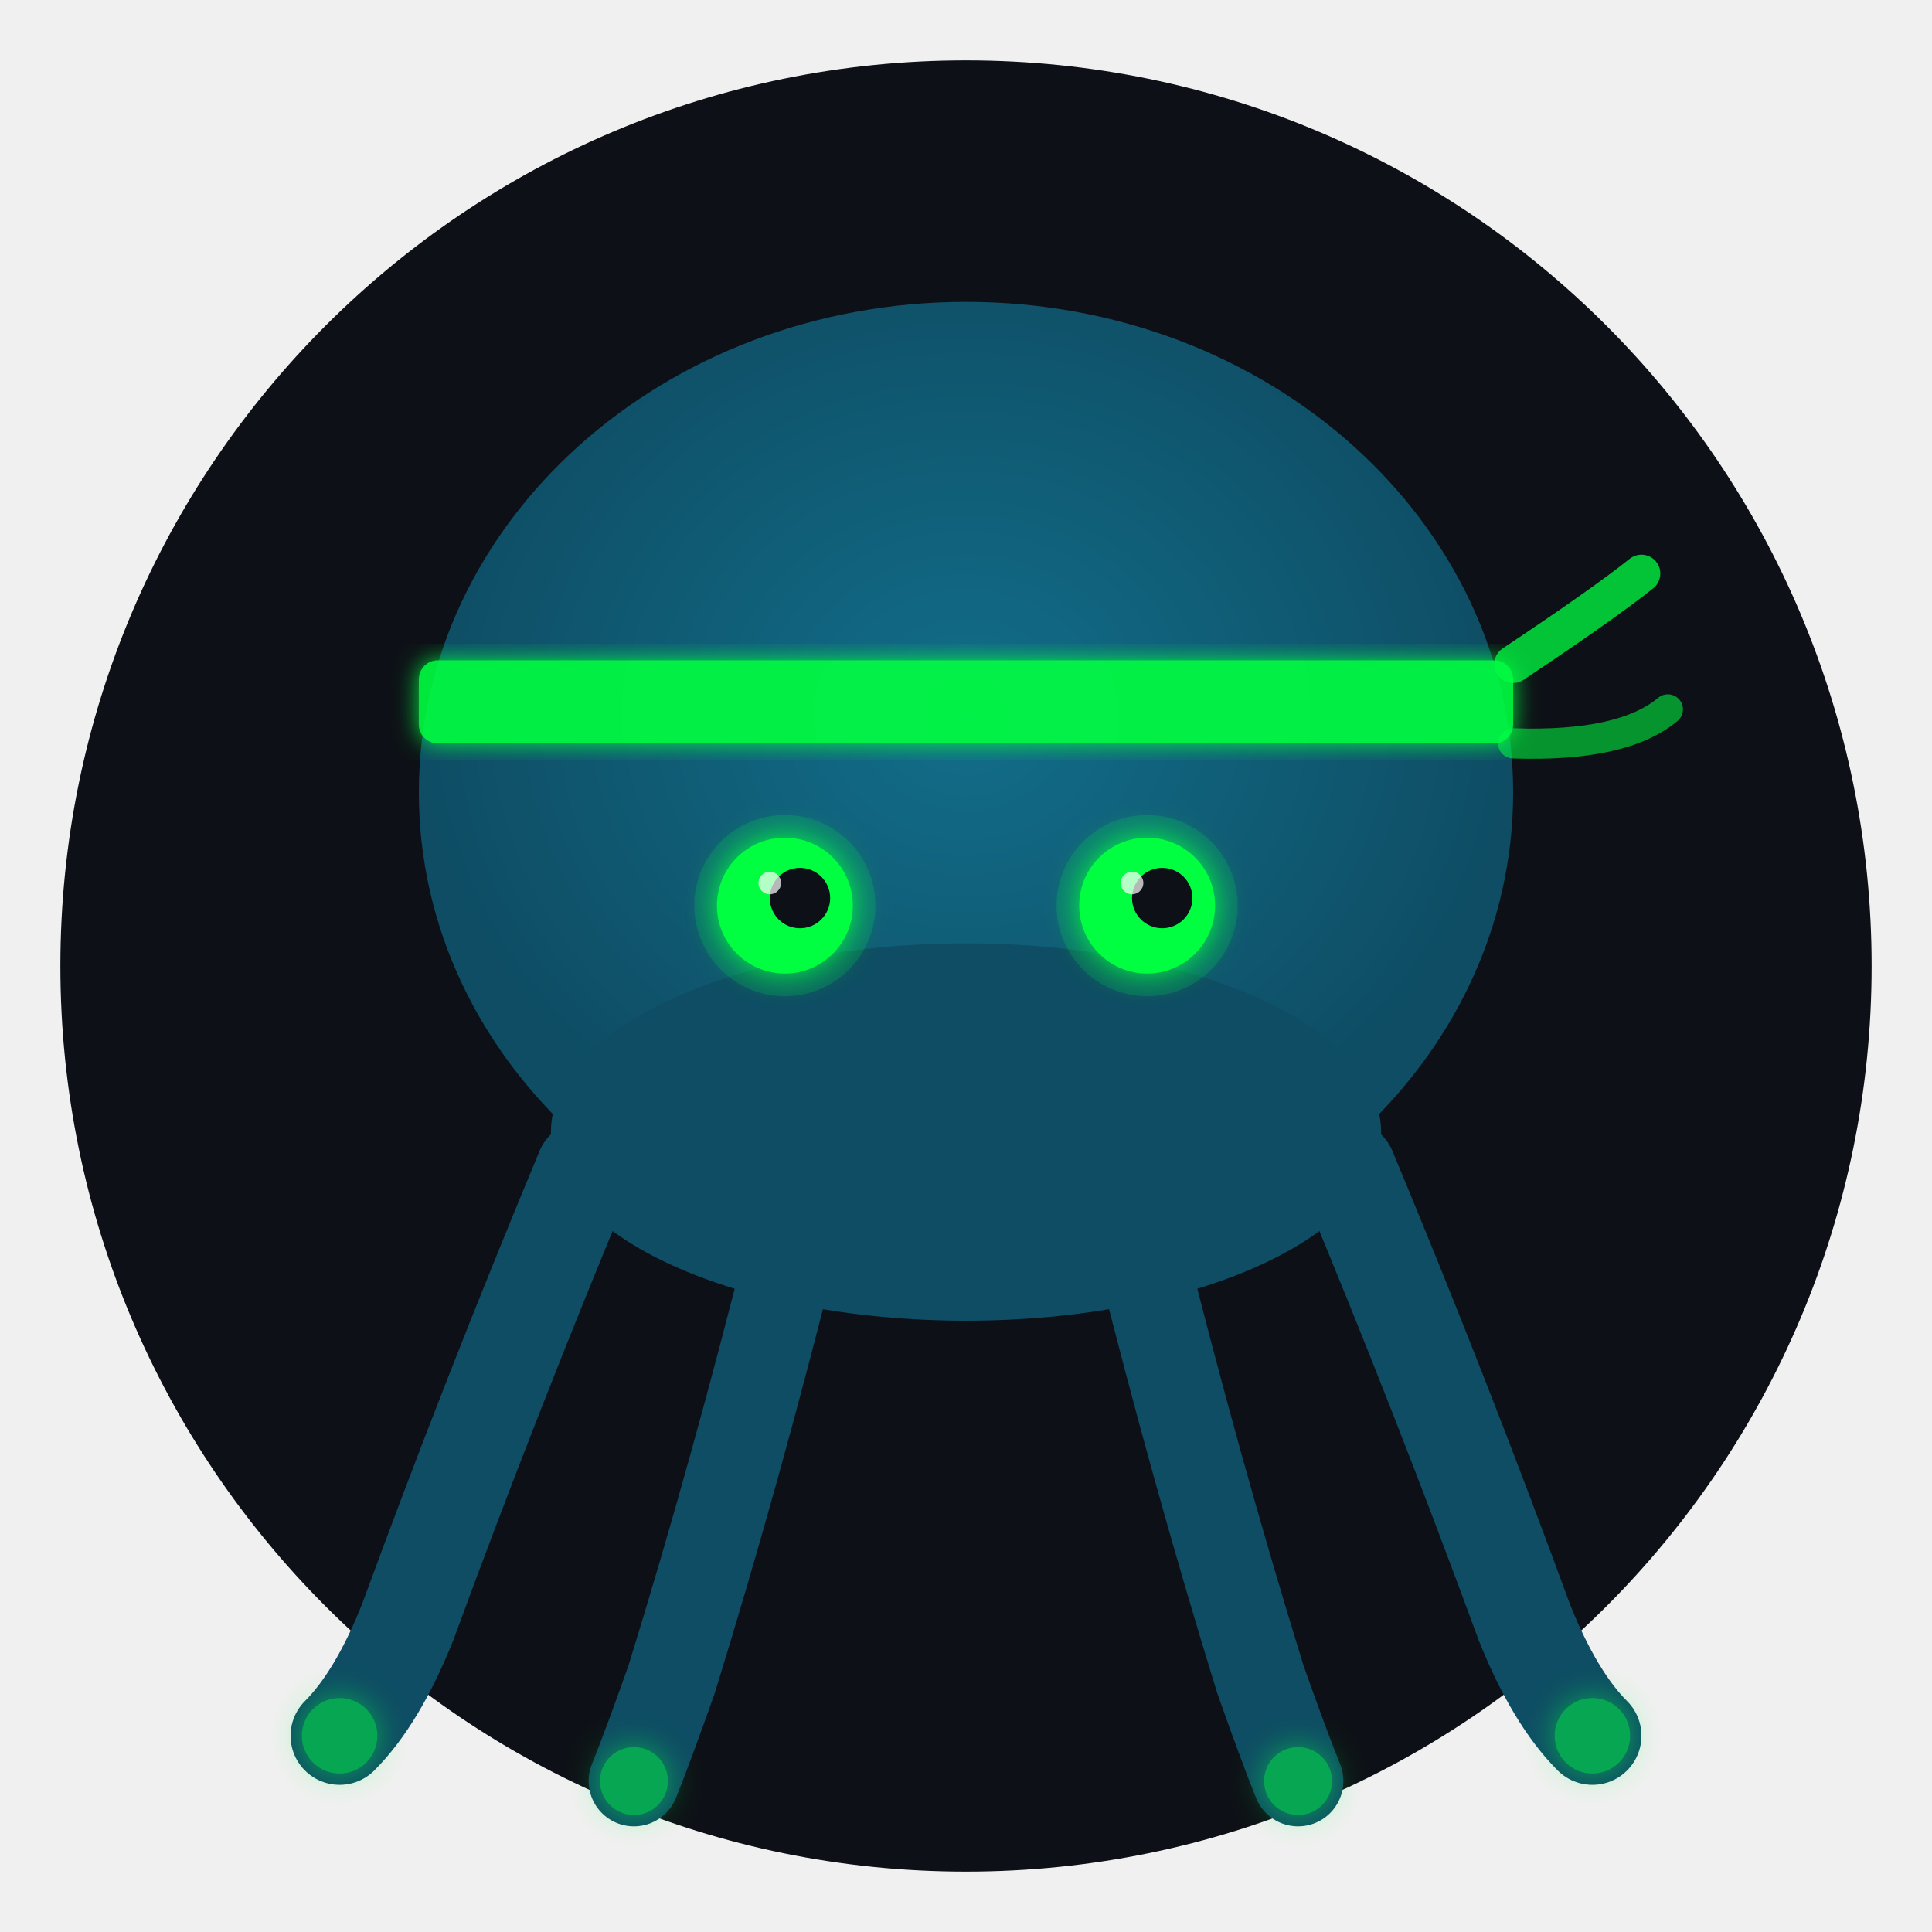
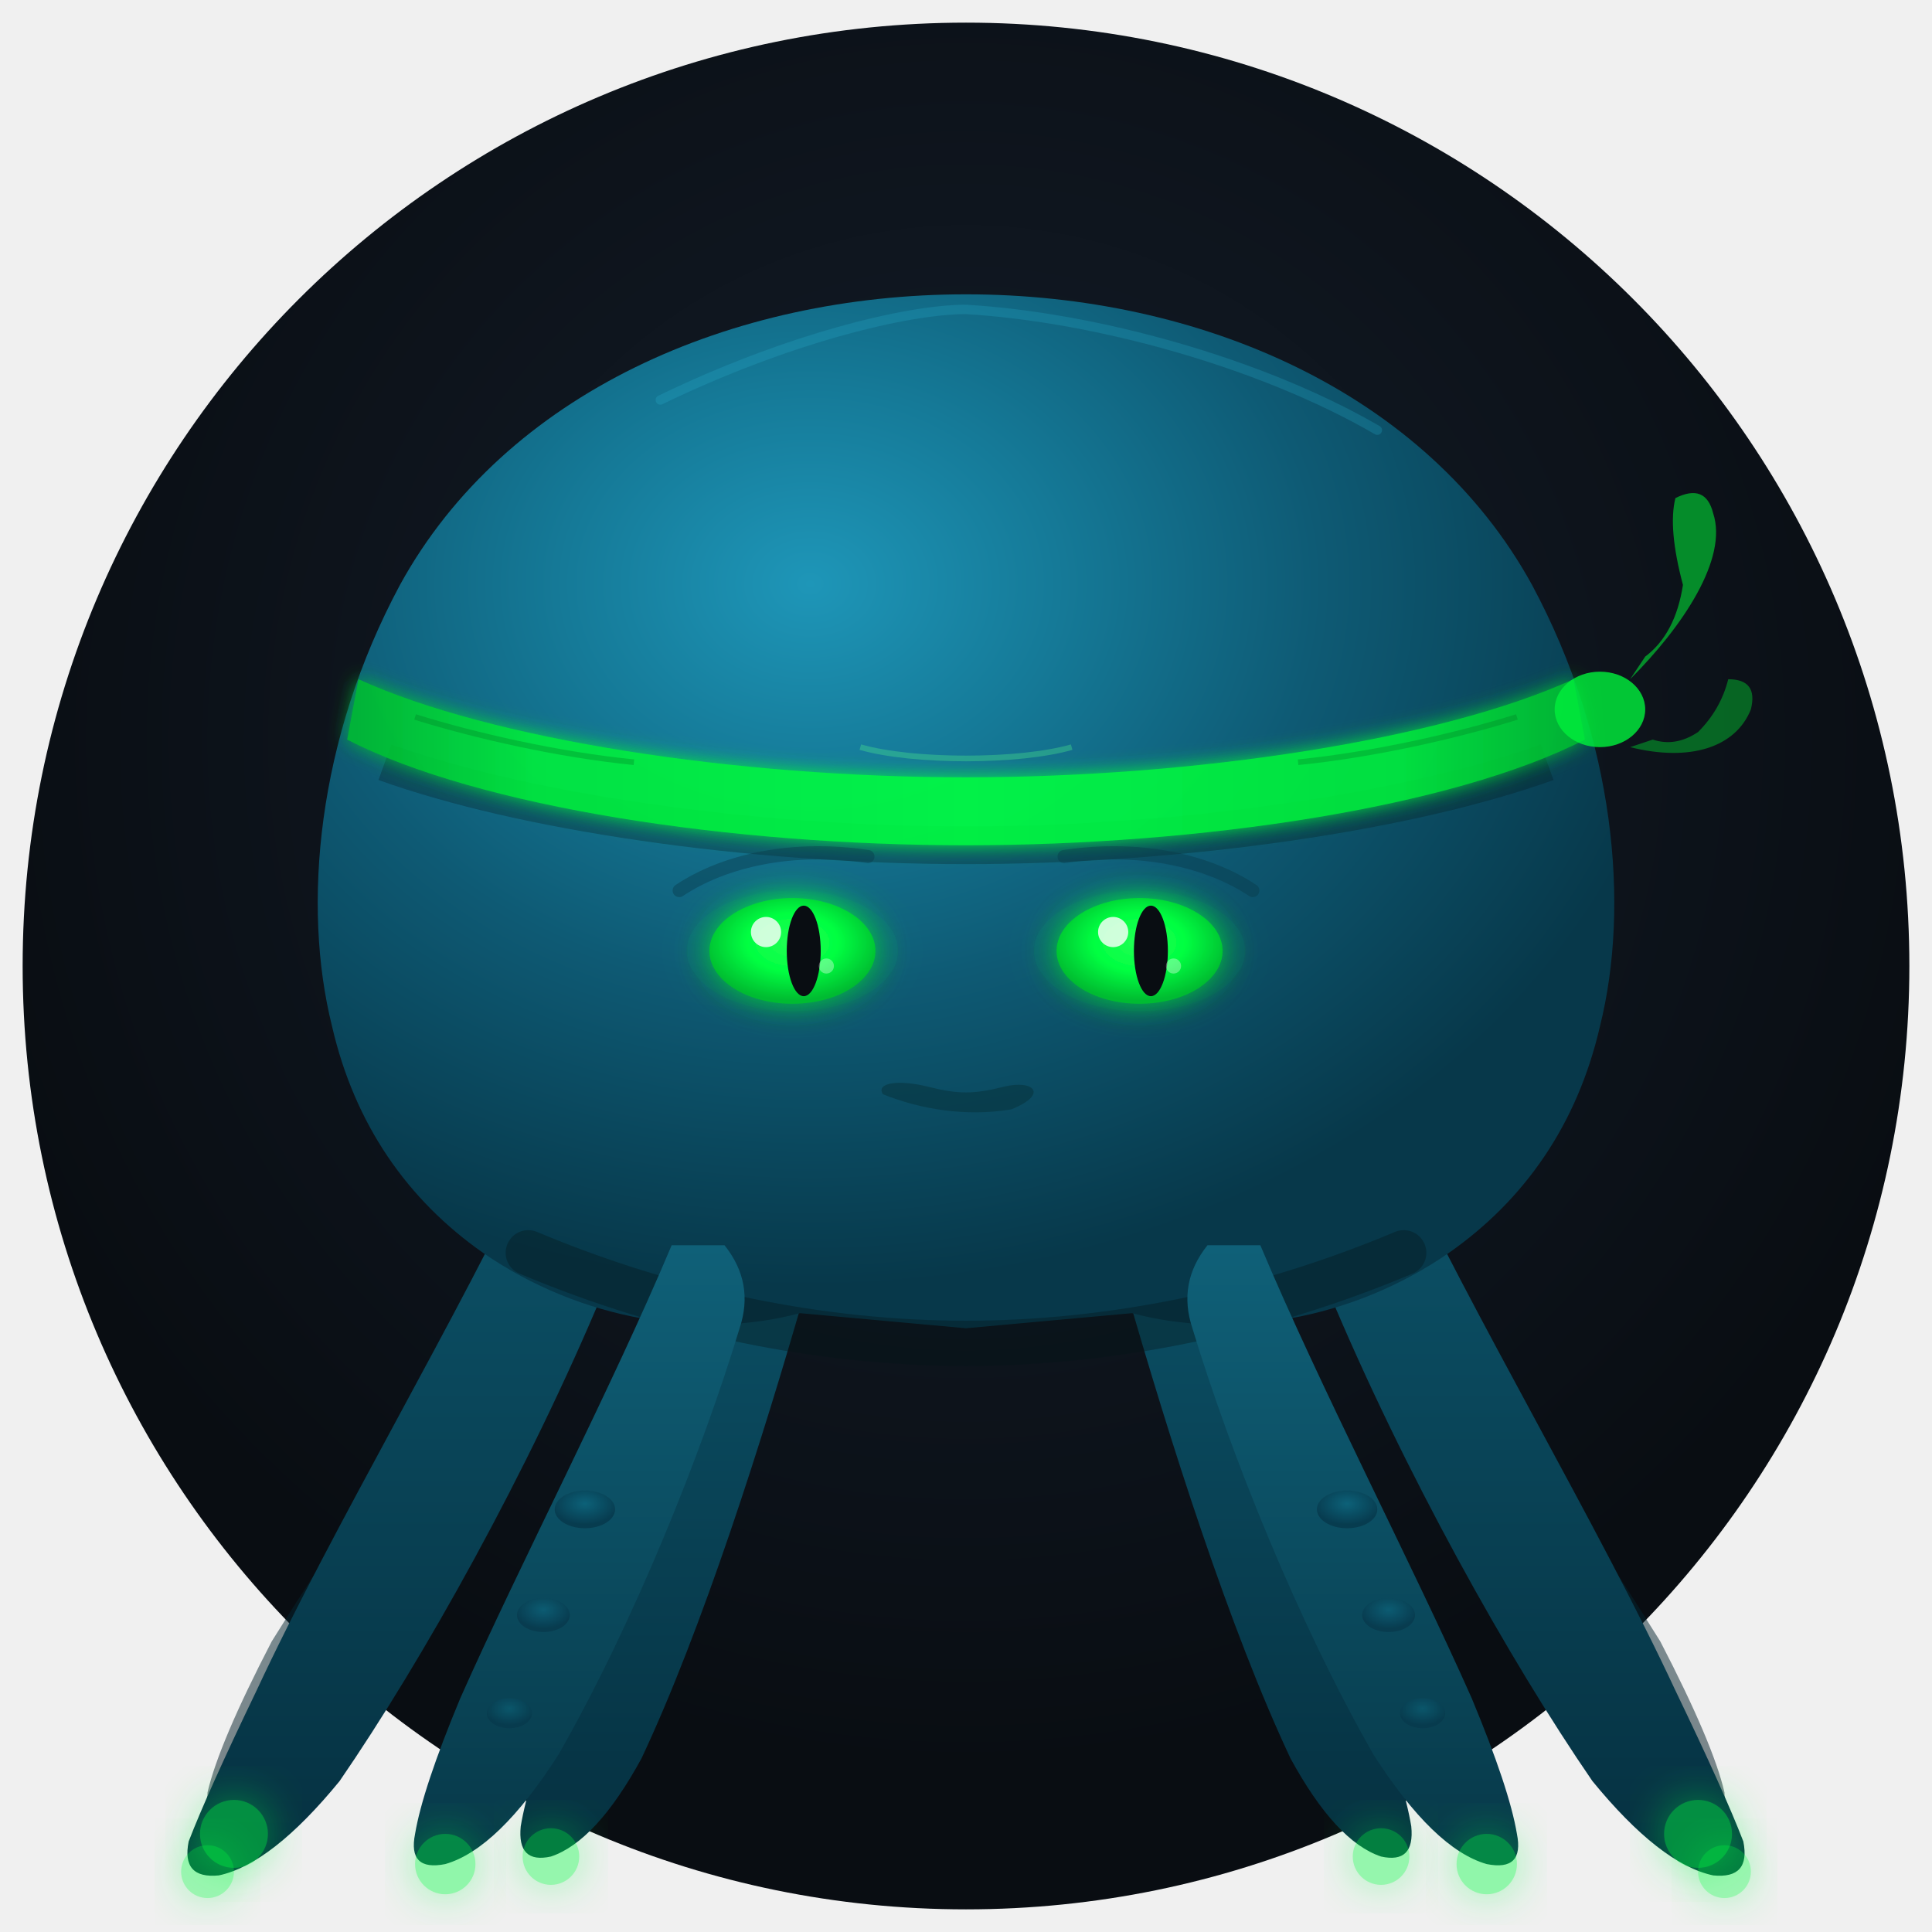
<svg xmlns="http://www.w3.org/2000/svg" viewBox="0 0 512 512">
  <defs>
-     <radialGradient id="bodyGlow" cx="50%" cy="42%" r="50%">
-       <stop offset="0%" stop-color="#126E8A" />
-       <stop offset="100%" stop-color="#0E4D64" />
+     <radialGradient id="bgGlow" cx="50%" cy="38%" r="55%">
+       <stop offset="0%" stop-color="#141E2B" />
+       <stop offset="100%" stop-color="#090D12" />
    </radialGradient>
-     <filter id="greenGlow" x="-20%" y="-20%" width="140%" height="140%">
-       <feGaussianBlur stdDeviation="3" result="blur" />
+     <radialGradient id="bodyMain" cx="38%" cy="28%" r="68%">
+       <stop offset="0%" stop-color="#1E96B8" />
+       <stop offset="28%" stop-color="#157A98" />
+       <stop offset="58%" stop-color="#0E5A74" />
+       <stop offset="100%" stop-color="#07384A" />
+     </radialGradient>
+     <linearGradient id="tentMid" x1="0" y1="0" x2="0" y2="1">
+       <stop offset="0%" stop-color="#0C5268" />
+       <stop offset="100%" stop-color="#053040" />
+     </linearGradient>
+     <linearGradient id="tentBack" x1="0" y1="0" x2="0" y2="1">
+       <stop offset="0%" stop-color="#084050" />
+       <stop offset="100%" stop-color="#021820" />
+     </linearGradient>
+     <linearGradient id="tentFront" x1="0" y1="0" x2="0" y2="1">
+       <stop offset="0%" stop-color="#0F6078" />
+       <stop offset="100%" stop-color="#073848" />
+     </linearGradient>
+     <linearGradient id="bandGrad" x1="0" y1="0" x2="1" y2="0">
+       <stop offset="0%" stop-color="#00BB30" />
+       <stop offset="15%" stop-color="#00EE3C" />
+       <stop offset="50%" stop-color="#00FF41" />
+       <stop offset="85%" stop-color="#00EE3C" />
+       <stop offset="100%" stop-color="#00BB30" />
+     </linearGradient>
+     <radialGradient id="eyeGlow" cx="50%" cy="42%" r="55%">
+       <stop offset="0%" stop-color="#22FF55" />
+       <stop offset="50%" stop-color="#00FF41" />
+       <stop offset="100%" stop-color="#00BB30" />
+     </radialGradient>
+     <filter id="bioGlow" x="-50%" y="-50%" width="200%" height="200%">
+       <feGaussianBlur stdDeviation="6" result="b" />
      <feMerge>
-         <feMergeNode in="blur" />
+         <feMergeNode in="b" />
        <feMergeNode in="SourceGraphic" />
      </feMerge>
    </filter>
-     <filter id="eyeGlow" x="-50%" y="-50%" width="200%" height="200%">
-       <feGaussianBlur stdDeviation="4" result="blur" />
+     <filter id="eyeF" x="-50%" y="-50%" width="200%" height="200%">
+       <feGaussianBlur stdDeviation="4" result="b" />
      <feMerge>
-         <feMergeNode in="blur" />
+         <feMergeNode in="b" />
        <feMergeNode in="SourceGraphic" />
      </feMerge>
    </filter>
+     <filter id="bandF" x="-5%" y="-30%" width="110%" height="160%">
+       <feGaussianBlur stdDeviation="2.5" result="b" />
+       <feMerge>
+         <feMergeNode in="b" />
+         <feMergeNode in="SourceGraphic" />
+       </feMerge>
+     </filter>
+     <radialGradient id="suckG" cx="50%" cy="35%" r="55%">
+       <stop offset="0%" stop-color="#0D6880" />
+       <stop offset="100%" stop-color="#063548" />
+     </radialGradient>
+     <clipPath id="bgClip">
+       <circle cx="256" cy="256" r="250" />
+     </clipPath>
  </defs>
-   <circle cx="256" cy="256" r="240" fill="#0D1117" />
-   <ellipse cx="256" cy="210" rx="145" ry="130" fill="url(#bodyGlow)" />
-   <ellipse cx="256" cy="300" rx="110" ry="50" fill="#0E4D64" />
-   <rect x="111" y="175" width="290" height="22" rx="5" fill="#00FF41" opacity="0.9" filter="url(#greenGlow)" />
-   <path d="M401,176 Q425,160 435,152" stroke="#00FF41" stroke-width="10" fill="none" stroke-linecap="round" opacity="0.75" />
-   <path d="M401,197 Q430,198 442,188" stroke="#00FF41" stroke-width="8" fill="none" stroke-linecap="round" opacity="0.55" />
-   <circle cx="208" cy="240" r="24" fill="#00FF41" opacity="0.15" />
-   <circle cx="304" cy="240" r="24" fill="#00FF41" opacity="0.15" />
-   <circle cx="208" cy="240" r="18" fill="#00FF41" filter="url(#eyeGlow)" />
-   <circle cx="304" cy="240" r="18" fill="#00FF41" filter="url(#eyeGlow)" />
-   <circle cx="212" cy="238" r="8" fill="#0D1117" />
-   <circle cx="308" cy="238" r="8" fill="#0D1117" />
-   <circle cx="204" cy="234" r="3" fill="#FFFFFF" opacity="0.7" />
-   <circle cx="300" cy="234" r="3" fill="#FFFFFF" opacity="0.7" />
-   <path d="M155,310 Q130,370 108,430 Q100,450 90,460" stroke="#0E4D64" stroke-width="26" fill="none" stroke-linecap="round" />
-   <path d="M210,330 Q195,390 178,445 Q172,462 168,472" stroke="#0E4D64" stroke-width="24" fill="none" stroke-linecap="round" />
-   <path d="M302,330 Q317,390 334,445 Q340,462 344,472" stroke="#0E4D64" stroke-width="24" fill="none" stroke-linecap="round" />
-   <path d="M357,310 Q382,370 404,430 Q412,450 422,460" stroke="#0E4D64" stroke-width="26" fill="none" stroke-linecap="round" />
-   <circle cx="90" cy="460" r="10" fill="#00FF41" opacity="0.5" filter="url(#eyeGlow)" />
-   <circle cx="168" cy="472" r="9" fill="#00FF41" opacity="0.5" filter="url(#eyeGlow)" />
-   <circle cx="344" cy="472" r="9" fill="#00FF41" opacity="0.5" filter="url(#eyeGlow)" />
-   <circle cx="422" cy="460" r="10" fill="#00FF41" opacity="0.5" filter="url(#eyeGlow)" />
+   <circle cx="256" cy="256" r="250" fill="url(#bgGlow)" />
+   <path d="M160,298 C140,335 100,390 72,435            Q58,462 55,475 Q54,488 65,485            Q78,480 95,458 C118,420 148,365 168,318 Z" fill="url(#tentBack)" opacity="0.5" />
+   <path d="M352,298 C372,335 412,390 440,435            Q454,462 457,475 Q458,488 447,485            Q434,480 417,458 C394,420 364,365 344,318 Z" fill="url(#tentBack)" opacity="0.5" />
+   <path d="M142,305 C122,348 88,405 68,448            Q55,475 50,488 Q48,498 58,497            Q72,494 90,472 C112,440 140,390 160,342            Q168,322 160,308 Z" fill="url(#tentMid)" />
+   <path d="M198,318 C184,358 162,412 148,452            Q140,472 138,484 Q137,494 146,492            Q158,488 170,466 C186,432 202,382 214,340            Q218,326 210,318 Z" fill="url(#tentMid)" />
+   <path d="M314,318 C328,358 350,412 364,452            Q372,472 374,484 Q375,494 366,492            Q354,488 342,466 C326,432 310,382 298,340            Q294,326 302,318 Z" fill="url(#tentMid)" />
+   <path d="M370,305 C390,348 424,405 444,448            Q457,475 462,488 Q464,498 454,497            Q440,494 422,472 C400,440 372,390 352,342            Q344,322 352,308 Z" fill="url(#tentMid)" />
+   <path d="M256,78            C318,78 378,104 406,155            C428,196 432,240 424,272            C418,298 404,318 384,332            C358,350 326,355 300,348            L256,352 L212,348            C186,355 154,350 128,332            C108,318 94,298 88,272            C80,240 84,196 106,155            C134,104 194,78 256,78 Z" fill="url(#bodyMain)" />
+   <path d="M175,106 C208,90 240,82 256,82 C290,84 334,96 365,114" stroke="#2AB4D4" stroke-width="2.5" fill="none" opacity="0.22" stroke-linecap="round" />
+   <path d="M140,332 C178,348 218,356 256,356 C294,356 334,348 372,332" stroke="#021418" stroke-width="12" fill="none" opacity="0.35" stroke-linecap="round" />
+   <path d="M178,330 C162,368 138,414 122,450            Q112,474 110,486 Q108,496 118,494            Q132,490 148,465 C168,430 186,385 196,352            Q200,340 192,330 Z" fill="url(#tentFront)" />
+   <path d="M334,330 C350,368 374,414 390,450            Q400,474 402,486 Q404,496 394,494            Q380,490 364,465 C344,430 326,385 316,352            Q312,340 320,330 Z" fill="url(#tentFront)" />
+   <ellipse cx="155" cy="400" rx="8" ry="5" fill="url(#suckG)" opacity="0.72" />
+   <ellipse cx="144" cy="428" rx="7" ry="4.5" fill="url(#suckG)" opacity="0.62" />
+   <ellipse cx="135" cy="454" rx="6" ry="4" fill="url(#suckG)" opacity="0.52" />
+   <ellipse cx="357" cy="400" rx="8" ry="5" fill="url(#suckG)" opacity="0.72" />
+   <ellipse cx="368" cy="428" rx="7" ry="4.5" fill="url(#suckG)" opacity="0.62" />
+   <ellipse cx="377" cy="454" rx="6" ry="4" fill="url(#suckG)" opacity="0.52" />
+   <circle cx="62" cy="486" r="9" fill="#00FF41" opacity="0.45" filter="url(#bioGlow)" />
+   <circle cx="55" cy="496" r="7" fill="#00FF41" opacity="0.35" filter="url(#bioGlow)" />
+   <circle cx="118" cy="494" r="8" fill="#00FF41" opacity="0.4" filter="url(#bioGlow)" />
+   <circle cx="146" cy="492" r="7.5" fill="#00FF41" opacity="0.38" filter="url(#bioGlow)" />
+   <circle cx="366" cy="492" r="7.5" fill="#00FF41" opacity="0.38" filter="url(#bioGlow)" />
+   <circle cx="394" cy="494" r="8" fill="#00FF41" opacity="0.4" filter="url(#bioGlow)" />
+   <circle cx="450" cy="486" r="9" fill="#00FF41" opacity="0.45" filter="url(#bioGlow)" />
+   <circle cx="457" cy="496" r="7" fill="#00FF41" opacity="0.35" filter="url(#bioGlow)" />
+   <path d="M102,202 C138,215 198,224 256,224 C314,224 374,215 410,202" stroke="#021418" stroke-width="10" fill="none" opacity="0.28" />
+   <path d="M95,180 C130,196 195,206 256,206            C317,206 382,196 417,180            L420,196 C385,214 318,224 256,224            C194,224 127,214 92,196 Z" fill="url(#bandGrad)" opacity="0.9" filter="url(#bandF)" />
+   <path d="M228,198 C242,202 270,202 284,198" stroke="#55FF88" stroke-width="1.5" fill="none" opacity="0.3" />
+   <path d="M110,190 C126,195 148,200 168,202" stroke="#007722" stroke-width="1.5" fill="none" opacity="0.3" />
+   <path d="M402,190 C386,195 364,200 344,202" stroke="#007722" stroke-width="1.5" fill="none" opacity="0.3" />
+   <ellipse cx="424" cy="188" rx="12" ry="10" fill="#00EE3A" opacity="0.82" />
+   <path d="M432,180 C446,166 458,148 454,136            Q452,128 444,132 Q442,140 446,155 Q444,168 436,174" fill="#00DD35" opacity="0.6" />
+   <path d="M432,198 C448,202 460,198 464,188            Q466,180 458,180 Q456,188 450,194 Q444,198 438,196" fill="#00CC30" opacity="0.45" />
+   <ellipse cx="210" cy="252" rx="28" ry="16" fill="#00FF41" opacity="0.07" filter="url(#eyeF)" />
+   <ellipse cx="210" cy="252" rx="22" ry="14" fill="url(#eyeGlow)" filter="url(#eyeF)" />
+   <ellipse cx="213" cy="252" rx="4.5" ry="12" fill="#090D12" />
+   <circle cx="203" cy="247" r="4" fill="#FFF" opacity="0.8" />
+   <circle cx="219" cy="256" r="2" fill="#FFF" opacity="0.35" />
+   <ellipse cx="302" cy="252" rx="28" ry="16" fill="#00FF41" opacity="0.07" filter="url(#eyeF)" />
+   <ellipse cx="302" cy="252" rx="22" ry="14" fill="url(#eyeGlow)" filter="url(#eyeF)" />
+   <ellipse cx="305" cy="252" rx="4.5" ry="12" fill="#090D12" />
+   <circle cx="295" cy="247" r="4" fill="#FFF" opacity="0.8" />
+   <circle cx="311" cy="256" r="2" fill="#FFF" opacity="0.35" />
+   <path d="M180,236 C192,228 210,224 230,227" stroke="#073845" stroke-width="3.5" fill="none" opacity="0.4" stroke-linecap="round" />
+   <path d="M332,236 C320,228 302,224 282,227" stroke="#073845" stroke-width="3.5" fill="none" opacity="0.4" stroke-linecap="round" />
+   <path d="M234,290 C244,294 256,296 268,294 C278,290 274,286 266,288            C258,290 254,290 246,288 C238,286 232,287 234,290 Z" fill="#053038" opacity="0.5" />
</svg>
